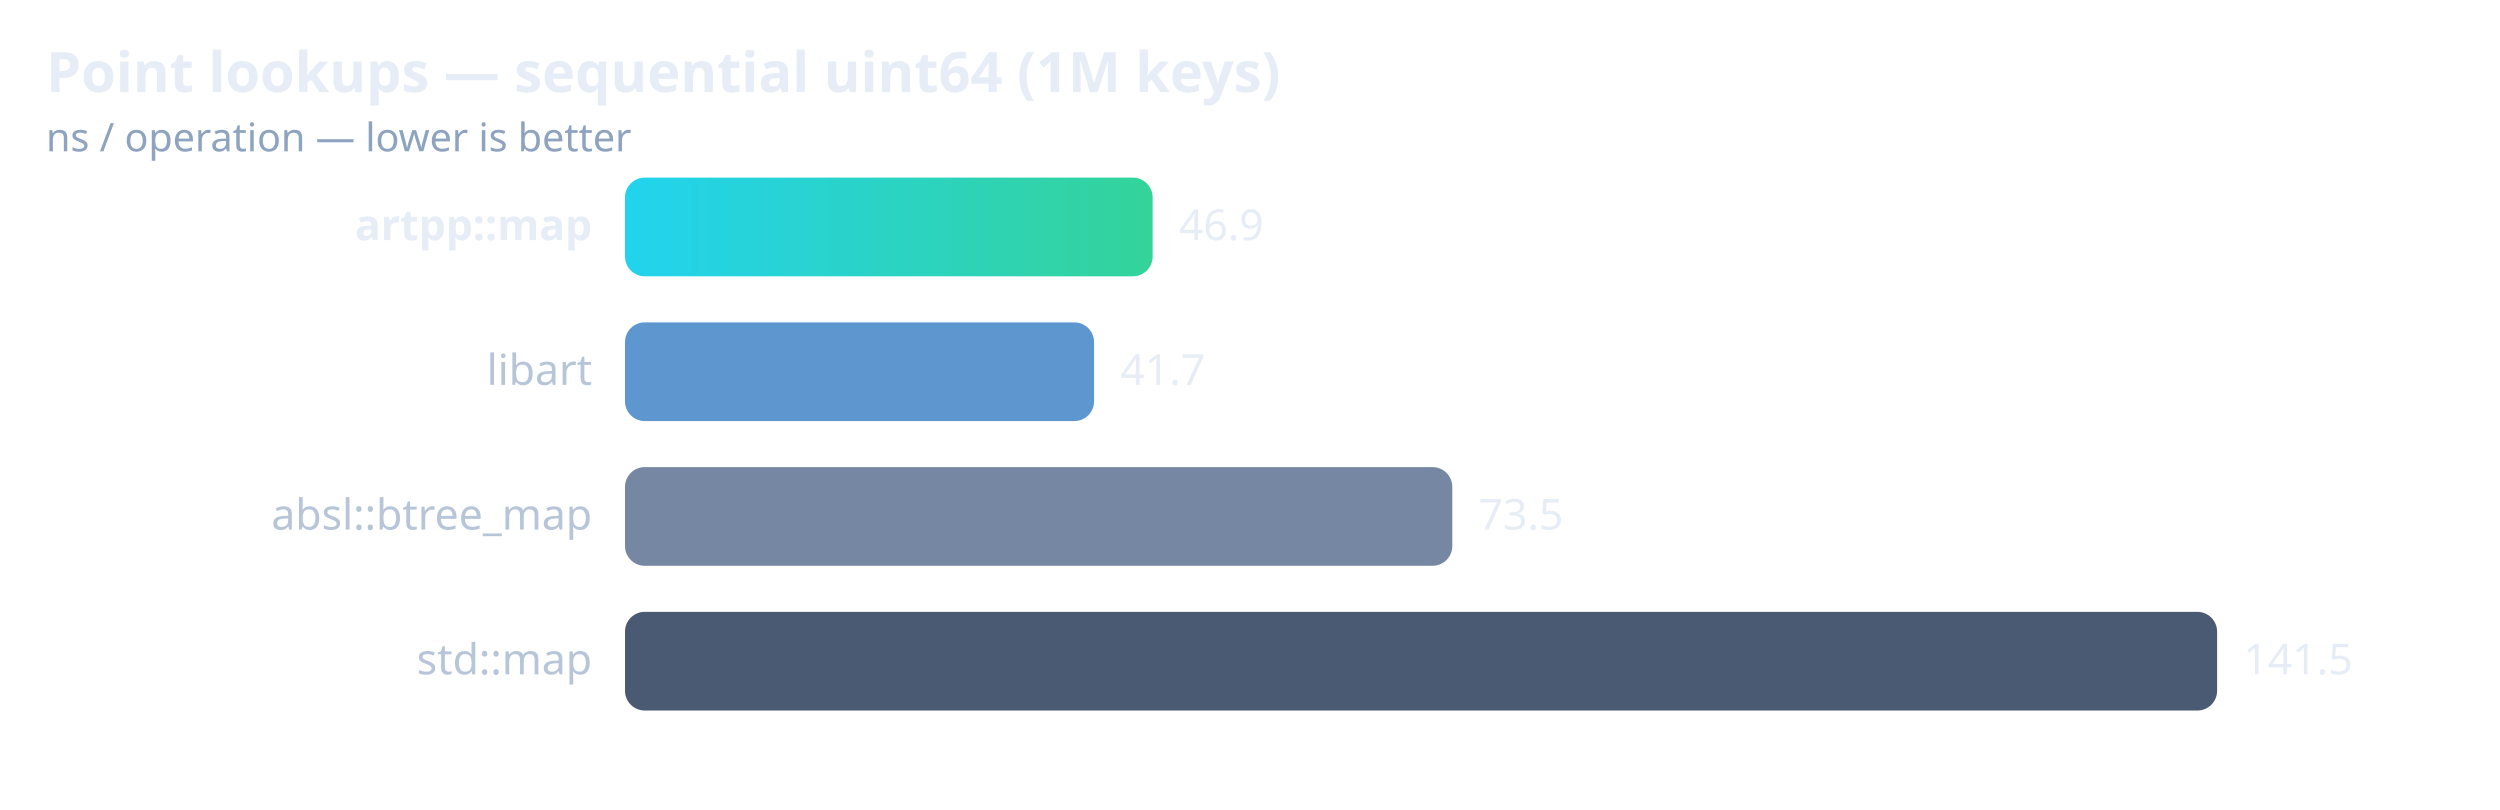
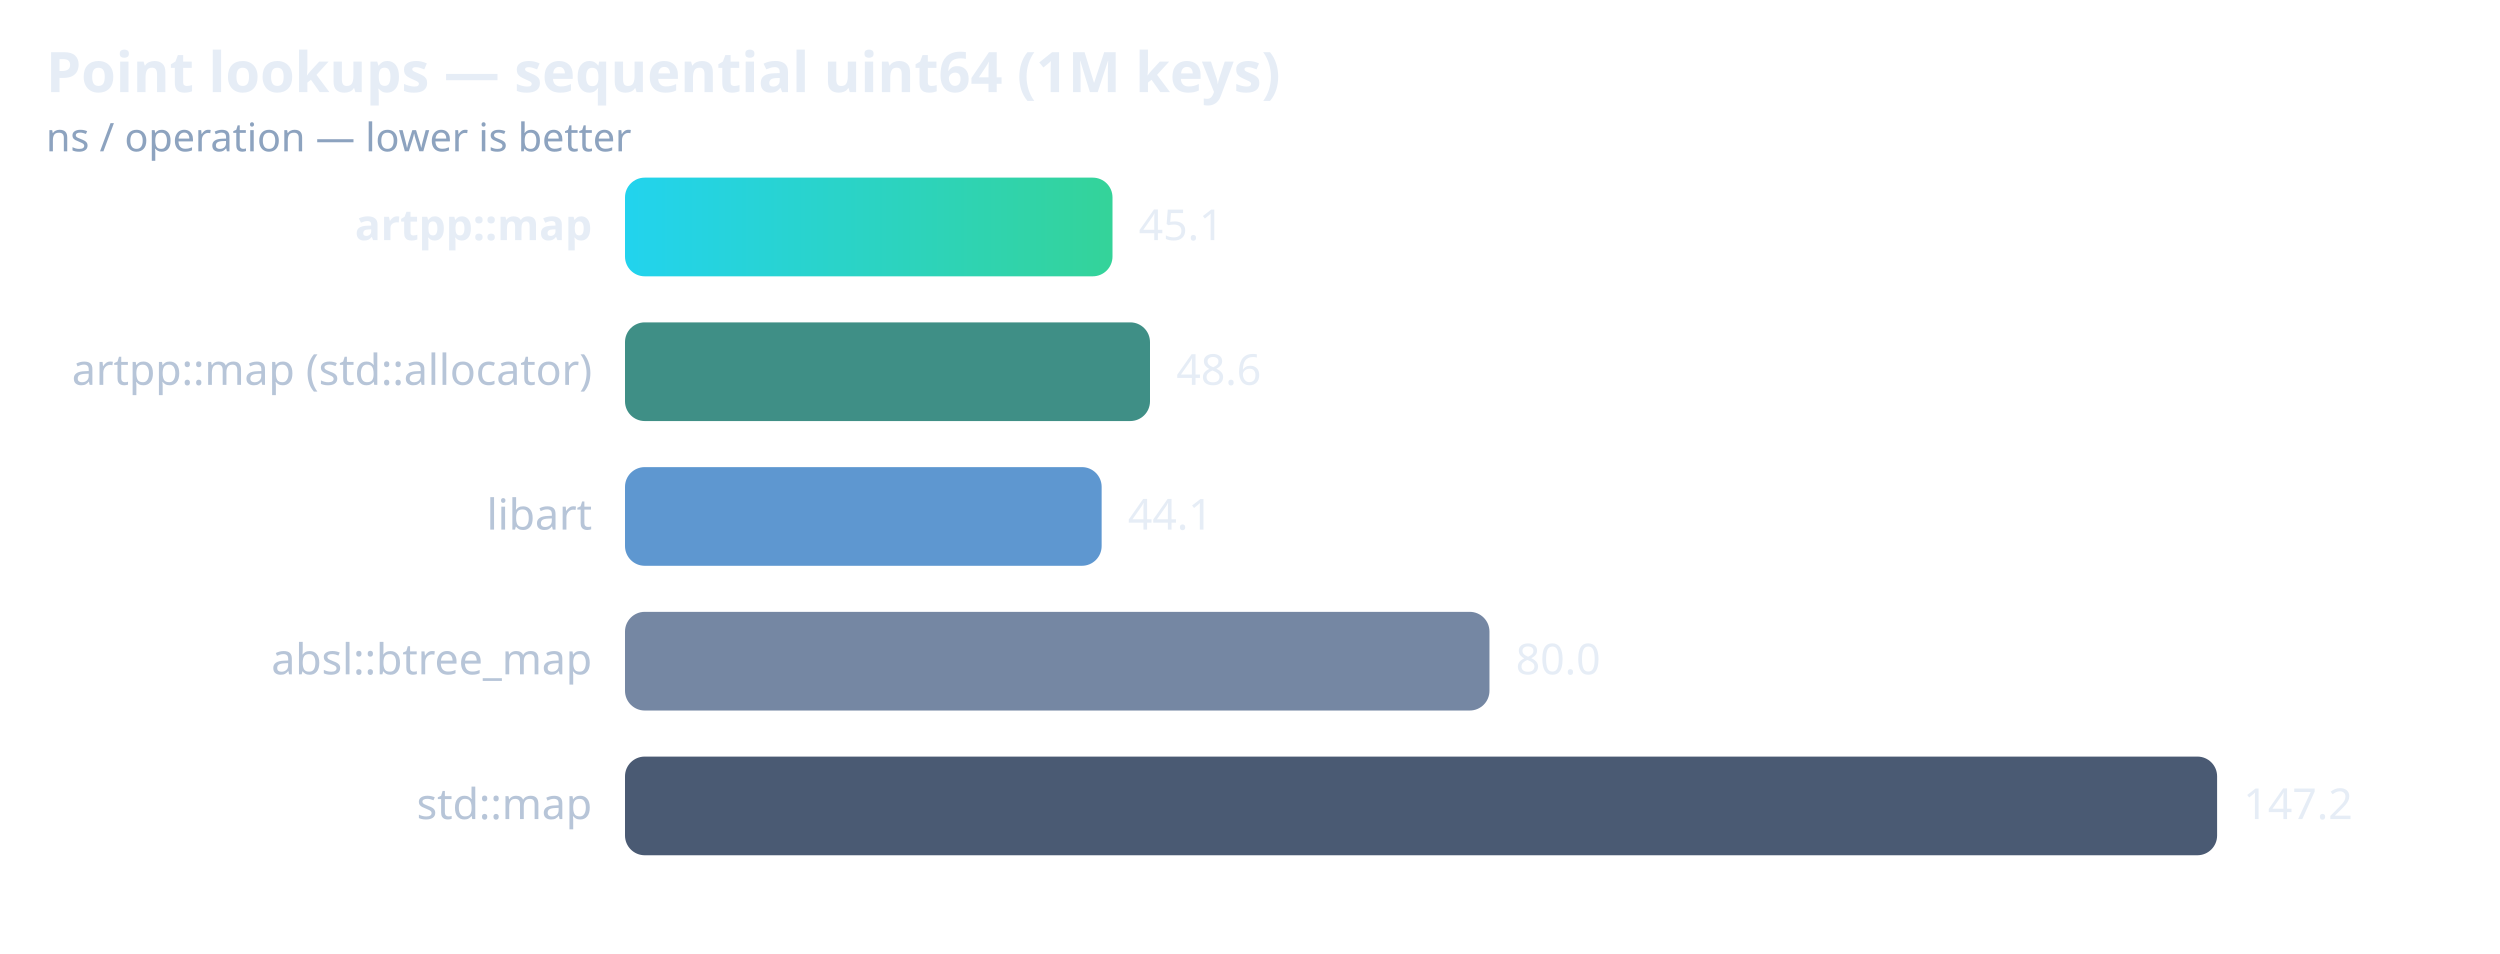
- <svg xmlns="http://www.w3.org/2000/svg" viewBox="0 0 760 246" font-family="ui-sans-serif, system-ui, sans-serif" role="img" aria-label="Point lookups — sequential uint64 (1M keys)">
+ <svg xmlns="http://www.w3.org/2000/svg" viewBox="0 0 760 290" font-family="ui-sans-serif, system-ui, sans-serif" role="img" aria-label="Point lookups — sequential uint64 (1M keys)">
  <defs>
    <linearGradient id="hot" x1="0" y1="0" x2="1" y2="0">
      <stop offset="0" stop-color="#22d3ee" />
      <stop offset="1" stop-color="#34d399" />
    </linearGradient>
    <linearGradient id="hot2" x1="0" y1="0" x2="1" y2="0">
      <stop offset="0" stop-color="#34d399" />
      <stop offset="1" stop-color="#a3e635" />
    </linearGradient>
  </defs>
  <text x="14" y="28" font-size="17" font-weight="600" fill="#e6edf6">Point lookups — sequential uint64 (1M keys)</text>
  <text x="14" y="46" font-size="12" fill="#8da3bf">ns / operation — lower is better</text>
  <text x="180" y="73.0" font-size="13" font-weight="600" fill="#e6edf6" text-anchor="end">artpp::map</text>
-   <rect x="190" y="54" width="160.4" height="30" rx="6" fill="url(#hot)" />
-   <text x="358.376" y="73.0" font-size="13" fill="#e6edf6">46.9</text>
-   <text x="180" y="117.0" font-size="13" font-weight="400" fill="#b7c5d8" text-anchor="end">libart</text>
-   <rect x="190" y="98" width="142.6" height="30" rx="6" fill="#5e97d0" />
-   <text x="340.594" y="117.0" font-size="13" fill="#e6edf6">41.7</text>
-   <text x="180" y="161.0" font-size="13" font-weight="400" fill="#b7c5d8" text-anchor="end">absl::btree_map</text>
-   <rect x="190" y="142" width="251.5" height="30" rx="6" fill="#7587a3" />
-   <text x="449.472" y="161.0" font-size="13" fill="#e6edf6">73.5</text>
-   <text x="180" y="205.0" font-size="13" font-weight="400" fill="#b7c5d8" text-anchor="end">std::map</text>
-   <rect x="190" y="186" width="484.0" height="30" rx="6" fill="#4a5a73" />
-   <text x="682.0" y="205.0" font-size="13" fill="#e6edf6">141.5</text>
+   <rect x="190" y="54" width="148.2" height="30" rx="6" fill="url(#hot)" />
+   <text x="346.175" y="73.0" font-size="13" fill="#e6edf6">45.1</text>
+   <text x="180" y="117.0" font-size="13" font-weight="400" fill="#b7c5d8" text-anchor="end">artpp::map (std::allocator)</text>
+   <rect x="190" y="98" width="159.6" height="30" rx="6" fill="#3f8f86" />
+   <text x="357.613" y="117.0" font-size="13" fill="#e6edf6">48.6</text>
+   <text x="180" y="161.0" font-size="13" font-weight="400" fill="#b7c5d8" text-anchor="end">libart</text>
+   <rect x="190" y="142" width="144.9" height="30" rx="6" fill="#5e97d0" />
+   <text x="342.888" y="161.0" font-size="13" fill="#e6edf6">44.1</text>
+   <text x="180" y="205.0" font-size="13" font-weight="400" fill="#b7c5d8" text-anchor="end">absl::btree_map</text>
+   <rect x="190" y="186" width="262.8" height="30" rx="6" fill="#7587a3" />
+   <text x="460.79" y="205.0" font-size="13" fill="#e6edf6">80.0</text>
+   <text x="180" y="249.0" font-size="13" font-weight="400" fill="#b7c5d8" text-anchor="end">std::map</text>
+   <rect x="190" y="230" width="484.0" height="30" rx="6" fill="#4a5a73" />
+   <text x="682.0" y="249.0" font-size="13" fill="#e6edf6">147.2</text>
</svg>
